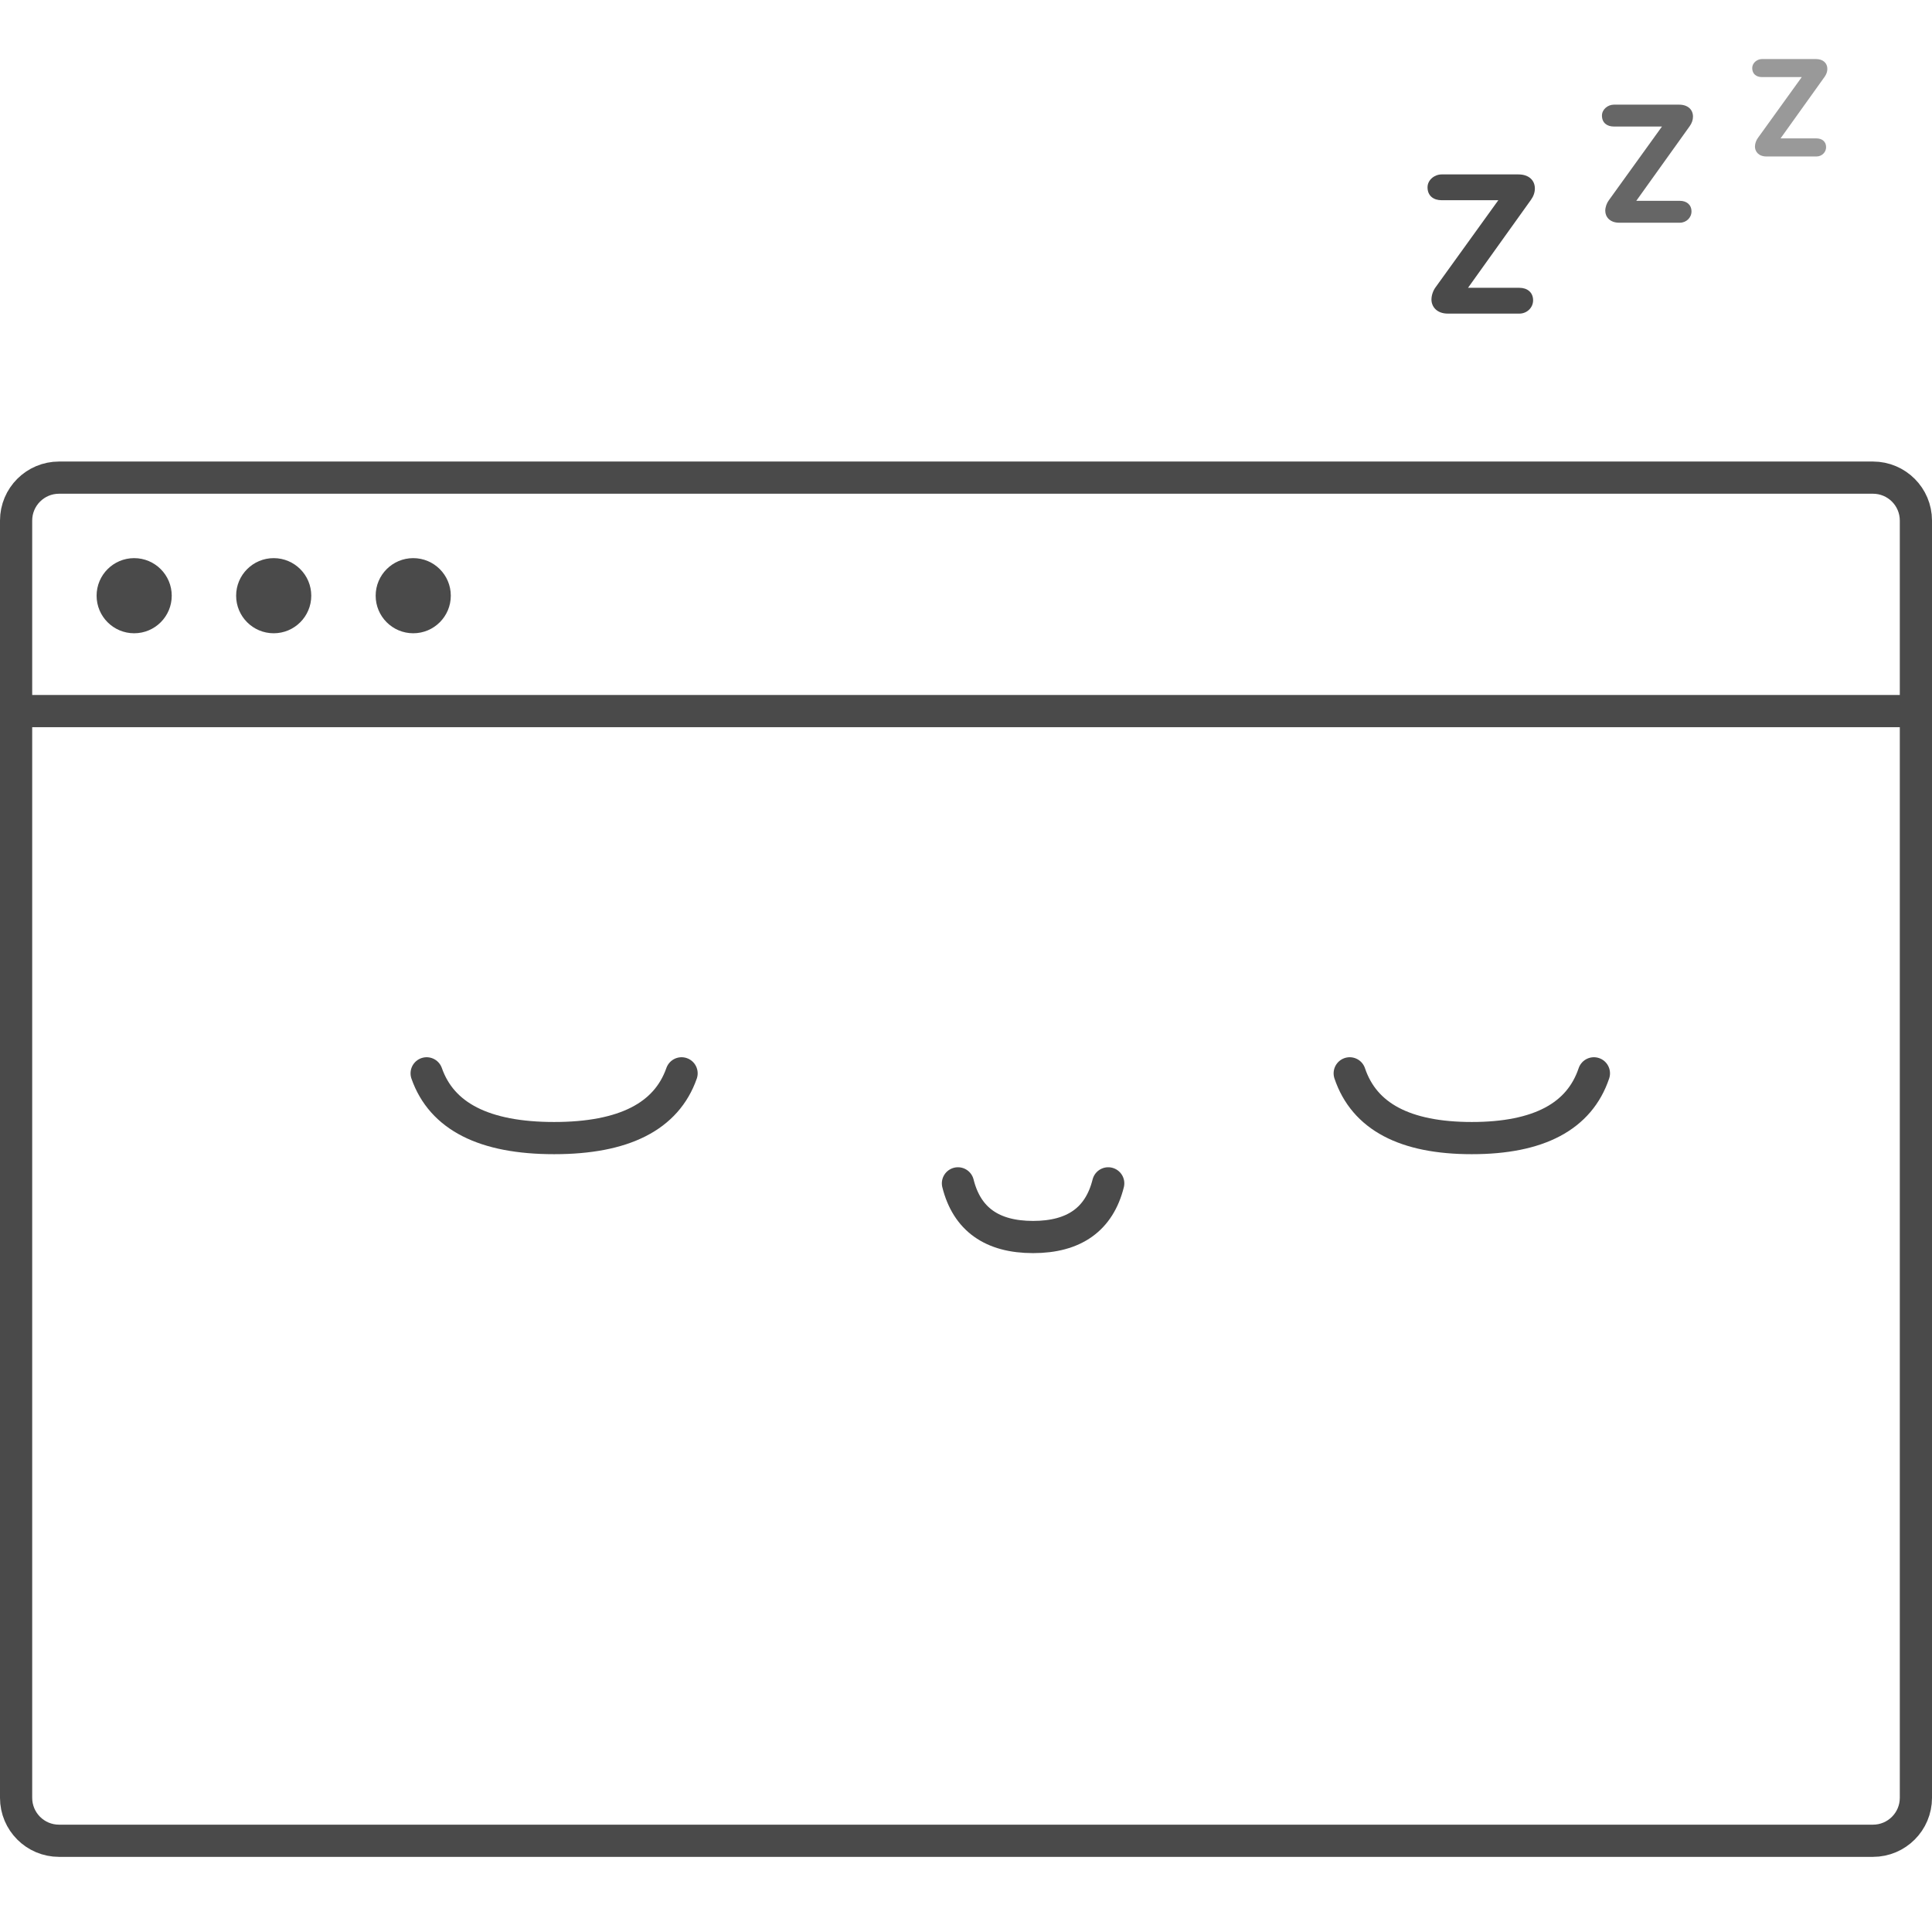
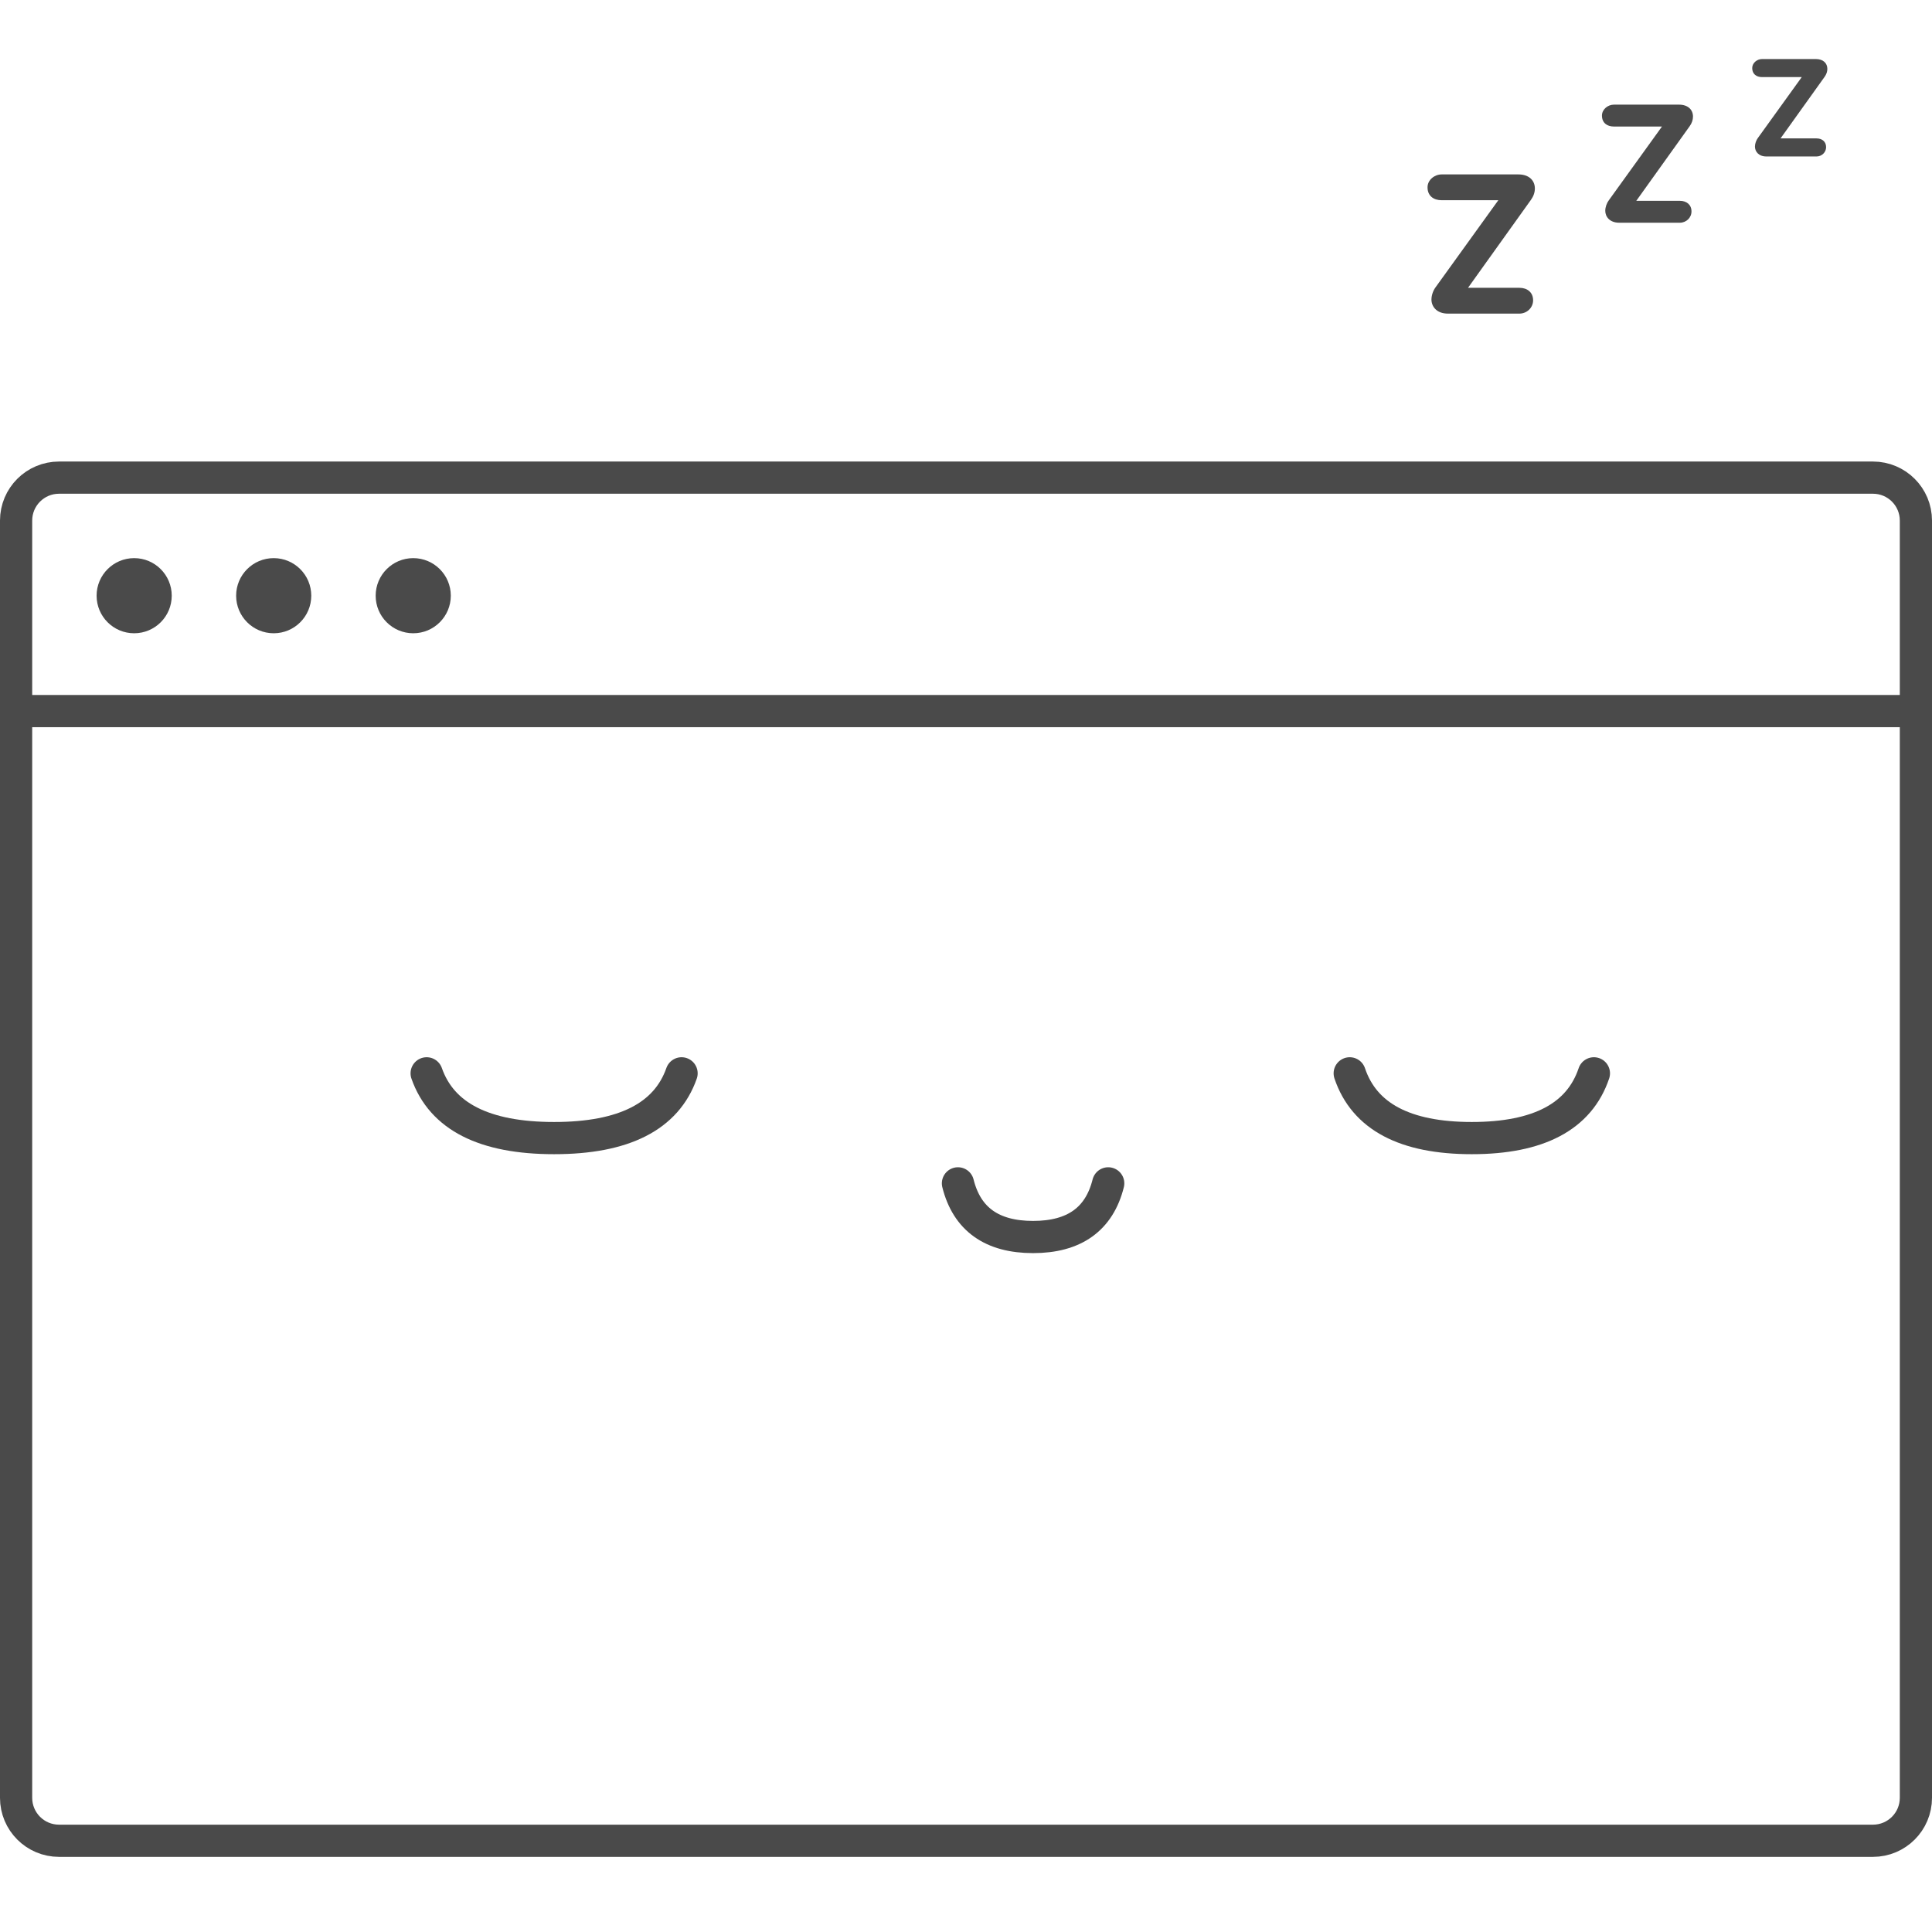
<svg xmlns="http://www.w3.org/2000/svg" width="180" height="180">
-   <g>
-     <rect fill="none" id="canvas_background" height="182" width="182" y="-1" x="-1" />
-   </g>
  <g fill-rule="nonzero" fill="none" id="Page-1">
    <rect rx="4" height="127" width="177" y="44.5" x="1.5" fill="#D8D8D8" fill-opacity="0" stroke-width="3" stroke="#4A4A4A" id="Rectangle-30" />
    <path stroke="#4A4A4A" stroke-linecap="round" stroke-width="3" id="Line-2" d="m39.75,100c1.413,4.022 5.372,6.033 11.875,6.033c6.503,0 10.462,-2.011 11.875,-6.033" />
    <path stroke="#4A4A4A" stroke-linecap="round" stroke-width="3" id="Line-2-Copy" d="m125.75,100c1.354,4.022 5.146,6.033 11.375,6.033c6.23,0 10.021,-2.011 11.375,-6.033" />
    <path stroke-linecap="round" stroke-width="3" stroke="#4A4A4A" id="Line-2-Copy-2" d="m89.25,110.25c0.833,3.333 3.166,5 7,5c3.834,0 6.167,-1.667 7,-5" />
    <path stroke-linecap="square" stroke-width="3" stroke="#4A4A4A" id="Line" d="m1.5,66.25l177,0" />
    <circle r="3.5" cy="55.5" cx="38.5" fill="#4A4A4A" id="Oval" />
    <circle r="3.5" cy="55.5" cx="25.5" fill="#4A4A4A" id="Oval-Copy" />
    <circle r="3.5" cy="55.5" cx="12.5" fill="#4A4A4A" id="Oval-Copy-2" />
    <path fill="#4A4A4A" id="Shape" d="m134.311,18.654c-0.764,0 -1.311,-0.419 -1.311,-1.202c0,-0.693 0.656,-1.202 1.311,-1.202l7.159,0c0.966,0 1.53,0.546 1.53,1.312c0,0.364 -0.127,0.728 -0.364,1.056l-5.865,8.197l4.79,0c0.729,0 1.275,0.419 1.275,1.165c0,0.692 -0.583,1.238 -1.275,1.238l-6.667,0c-1.056,0 -1.529,-0.674 -1.529,-1.311c0,-0.401 0.164,-0.856 0.4,-1.165l5.829,-8.087l-5.283,0z" />
-     <path fill="#666666" id="Shape-Copy" d="m150.362,11.789c-0.648,0 -1.112,-0.355 -1.112,-1.019c0,-0.587 0.557,-1.02 1.112,-1.02l6.072,0c0.819,0 1.298,0.463 1.298,1.113c0,0.309 -0.108,0.618 -0.309,0.896l-4.975,6.952l4.063,0c0.618,0 1.081,0.355 1.081,0.989c0,0.587 -0.494,1.05 -1.081,1.05l-5.655,0c-0.895,0 -1.297,-0.572 -1.297,-1.112c0,-0.34 0.139,-0.726 0.339,-0.989l4.944,-6.86l-4.481,0z" />
-     <path fill="#999999" id="Shape-Copy-2" d="m164.168,7.183c-0.535,0 -0.918,-0.293 -0.918,-0.841c0,-0.485 0.459,-0.842 0.918,-0.842l5.011,0c0.676,0 1.071,0.382 1.071,0.918c0,0.255 -0.089,0.51 -0.255,0.739l-4.106,5.738l3.353,0c0.51,0 0.892,0.293 0.892,0.816c0,0.484 -0.408,0.867 -0.892,0.867l-4.667,0c-0.739,0 -1.07,-0.472 -1.07,-0.918c0,-0.28 0.115,-0.599 0.28,-0.816l4.08,-5.661l-3.698,0z" />
+     <path fill="#4A4A4A" id="Shape-Copy" d="m150.362,11.789c-0.648,0 -1.112,-0.355 -1.112,-1.019c0,-0.587 0.557,-1.02 1.112,-1.02l6.072,0c0.819,0 1.298,0.463 1.298,1.113c0,0.309 -0.108,0.618 -0.309,0.896l-4.975,6.952l4.063,0c0.618,0 1.081,0.355 1.081,0.989c0,0.587 -0.494,1.05 -1.081,1.05l-5.655,0c-0.895,0 -1.297,-0.572 -1.297,-1.112c0,-0.34 0.139,-0.726 0.339,-0.989l4.944,-6.86l-4.481,0z" />
+     <path fill="#4A4A4A" id="Shape-Copy-2" d="m164.168,7.183c-0.535,0 -0.918,-0.293 -0.918,-0.841c0,-0.485 0.459,-0.842 0.918,-0.842l5.011,0c0.676,0 1.071,0.382 1.071,0.918c0,0.255 -0.089,0.51 -0.255,0.739l-4.106,5.738l3.353,0c0.51,0 0.892,0.293 0.892,0.816c0,0.484 -0.408,0.867 -0.892,0.867l-4.667,0c-0.739,0 -1.07,-0.472 -1.07,-0.918c0,-0.28 0.115,-0.599 0.28,-0.816l4.08,-5.661l-3.698,0z" />
  </g>
</svg>
